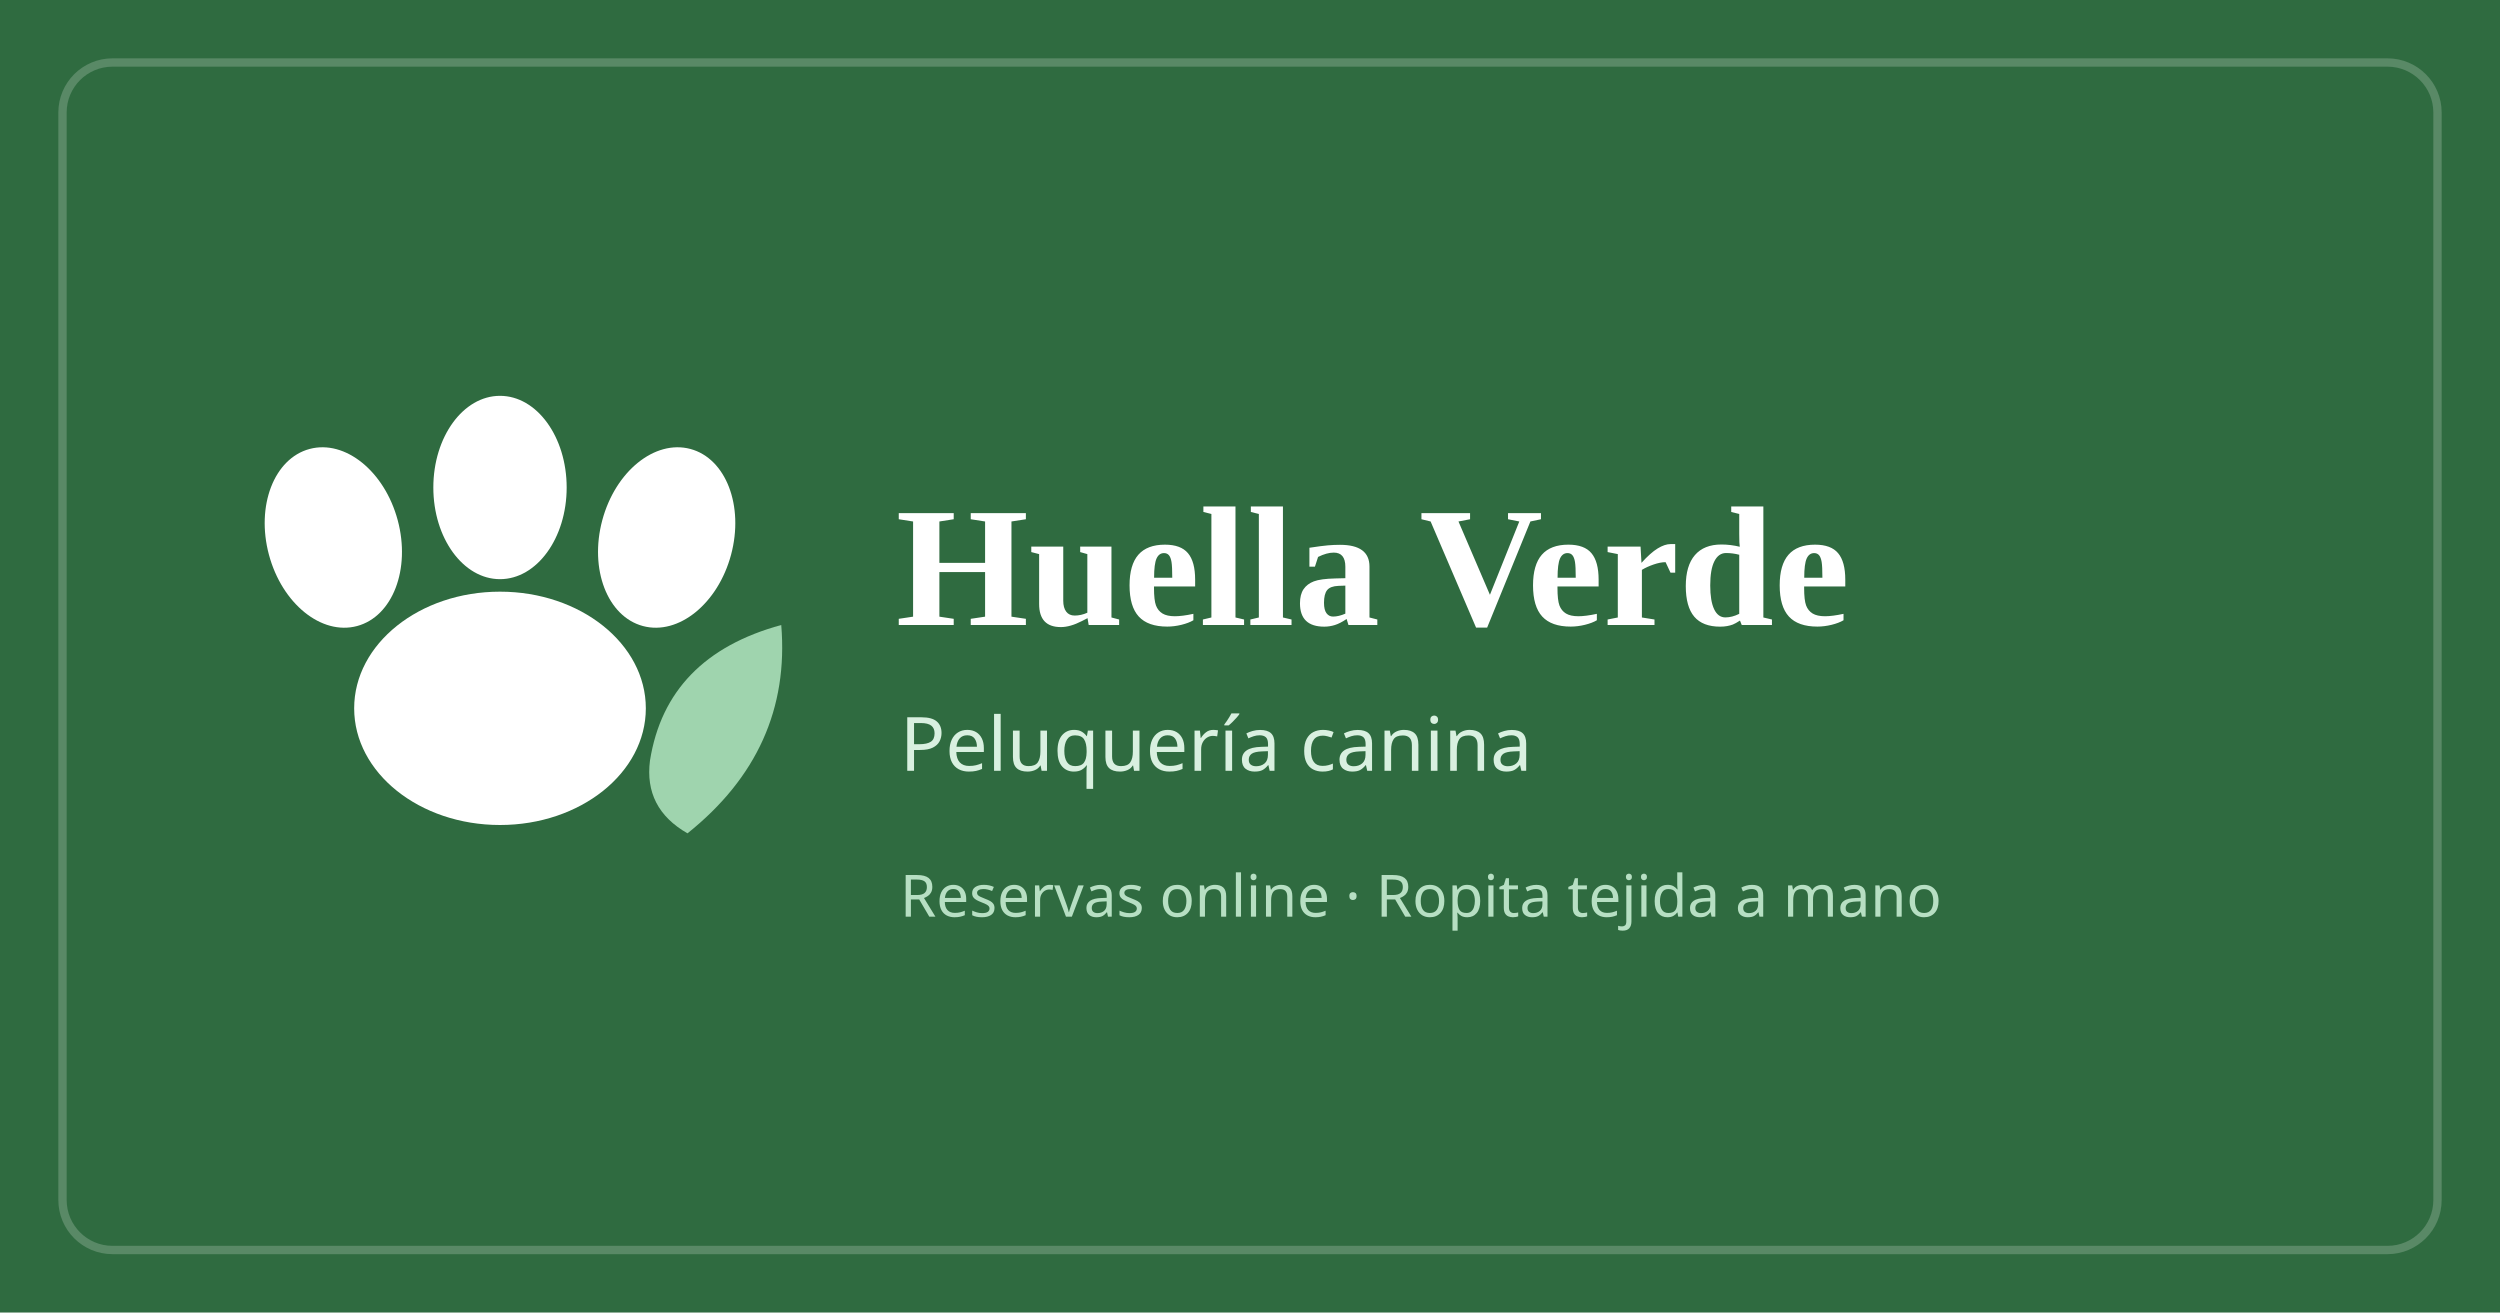
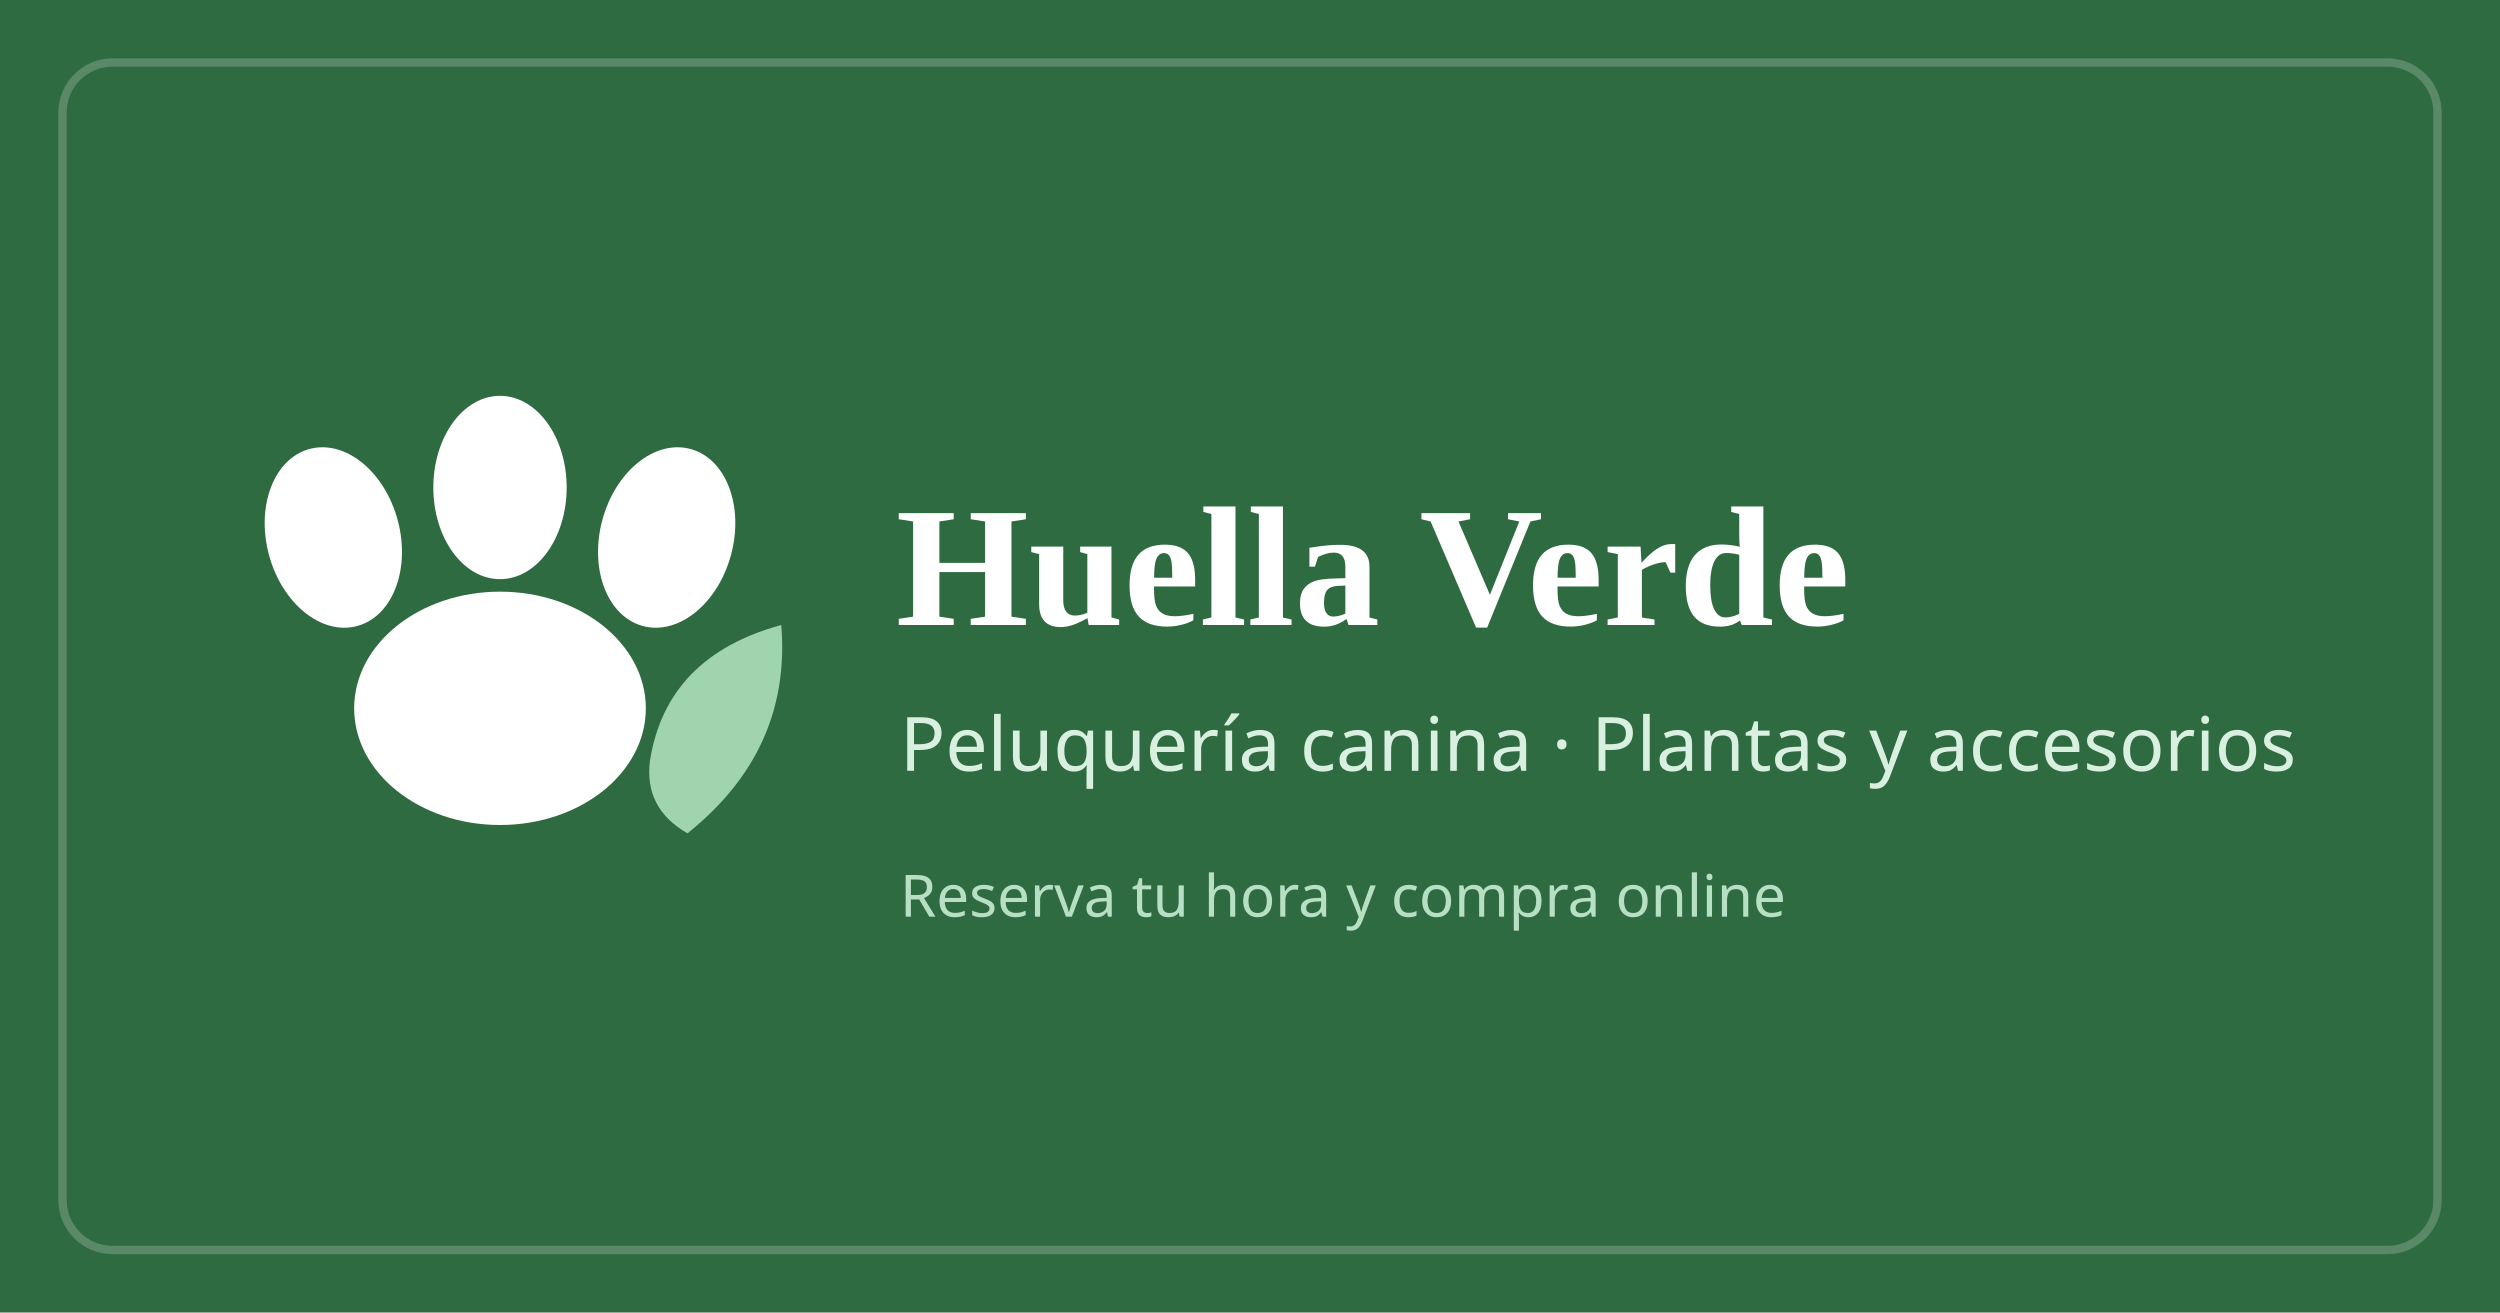
<svg xmlns="http://www.w3.org/2000/svg" viewBox="0 0 1200 630" width="1200" height="630">
  <rect width="1200" height="630" fill="#2f6b40" />
  <rect x="30" y="30" width="1140" height="570" rx="24" fill="none" stroke="#ffffff33" stroke-width="4" />
  <g fill="#ffffff">
    <ellipse cx="240" cy="340" rx="70" ry="56" />
    <ellipse cx="160" cy="258" rx="32" ry="44" transform="rotate(-15 160 258)" />
    <ellipse cx="240" cy="234" rx="32" ry="44" />
    <ellipse cx="320" cy="258" rx="32" ry="44" transform="rotate(15 320 258)" />
  </g>
  <path d="M330 400 Q380 360 375 300 Q320 315 312 365 Q309 388 330 400Z" fill="#9fd4ae" />
  <text x="430" y="300" font-family="Georgia, 'Times New Roman', serif" font-size="82" font-weight="700" fill="#ffffff">Huella Verde</text>
-   <text x="432" y="370" font-family="system-ui, sans-serif" font-size="36" fill="#d9f0e0">Peluquería canina</text>
-   <text x="432" y="440" font-family="system-ui, sans-serif" font-size="28" fill="#b7dfc3">Reservas online · Ropita tejida a mano</text>
+   <text x="432" y="370" font-family="system-ui, sans-serif" font-size="36" fill="#d9f0e0">Peluquería canina · Plantas y accesorios</text>
+   <text x="432" y="440" font-family="system-ui, sans-serif" font-size="28" fill="#b7dfc3">Reserva tu hora y compra online</text>
</svg>
